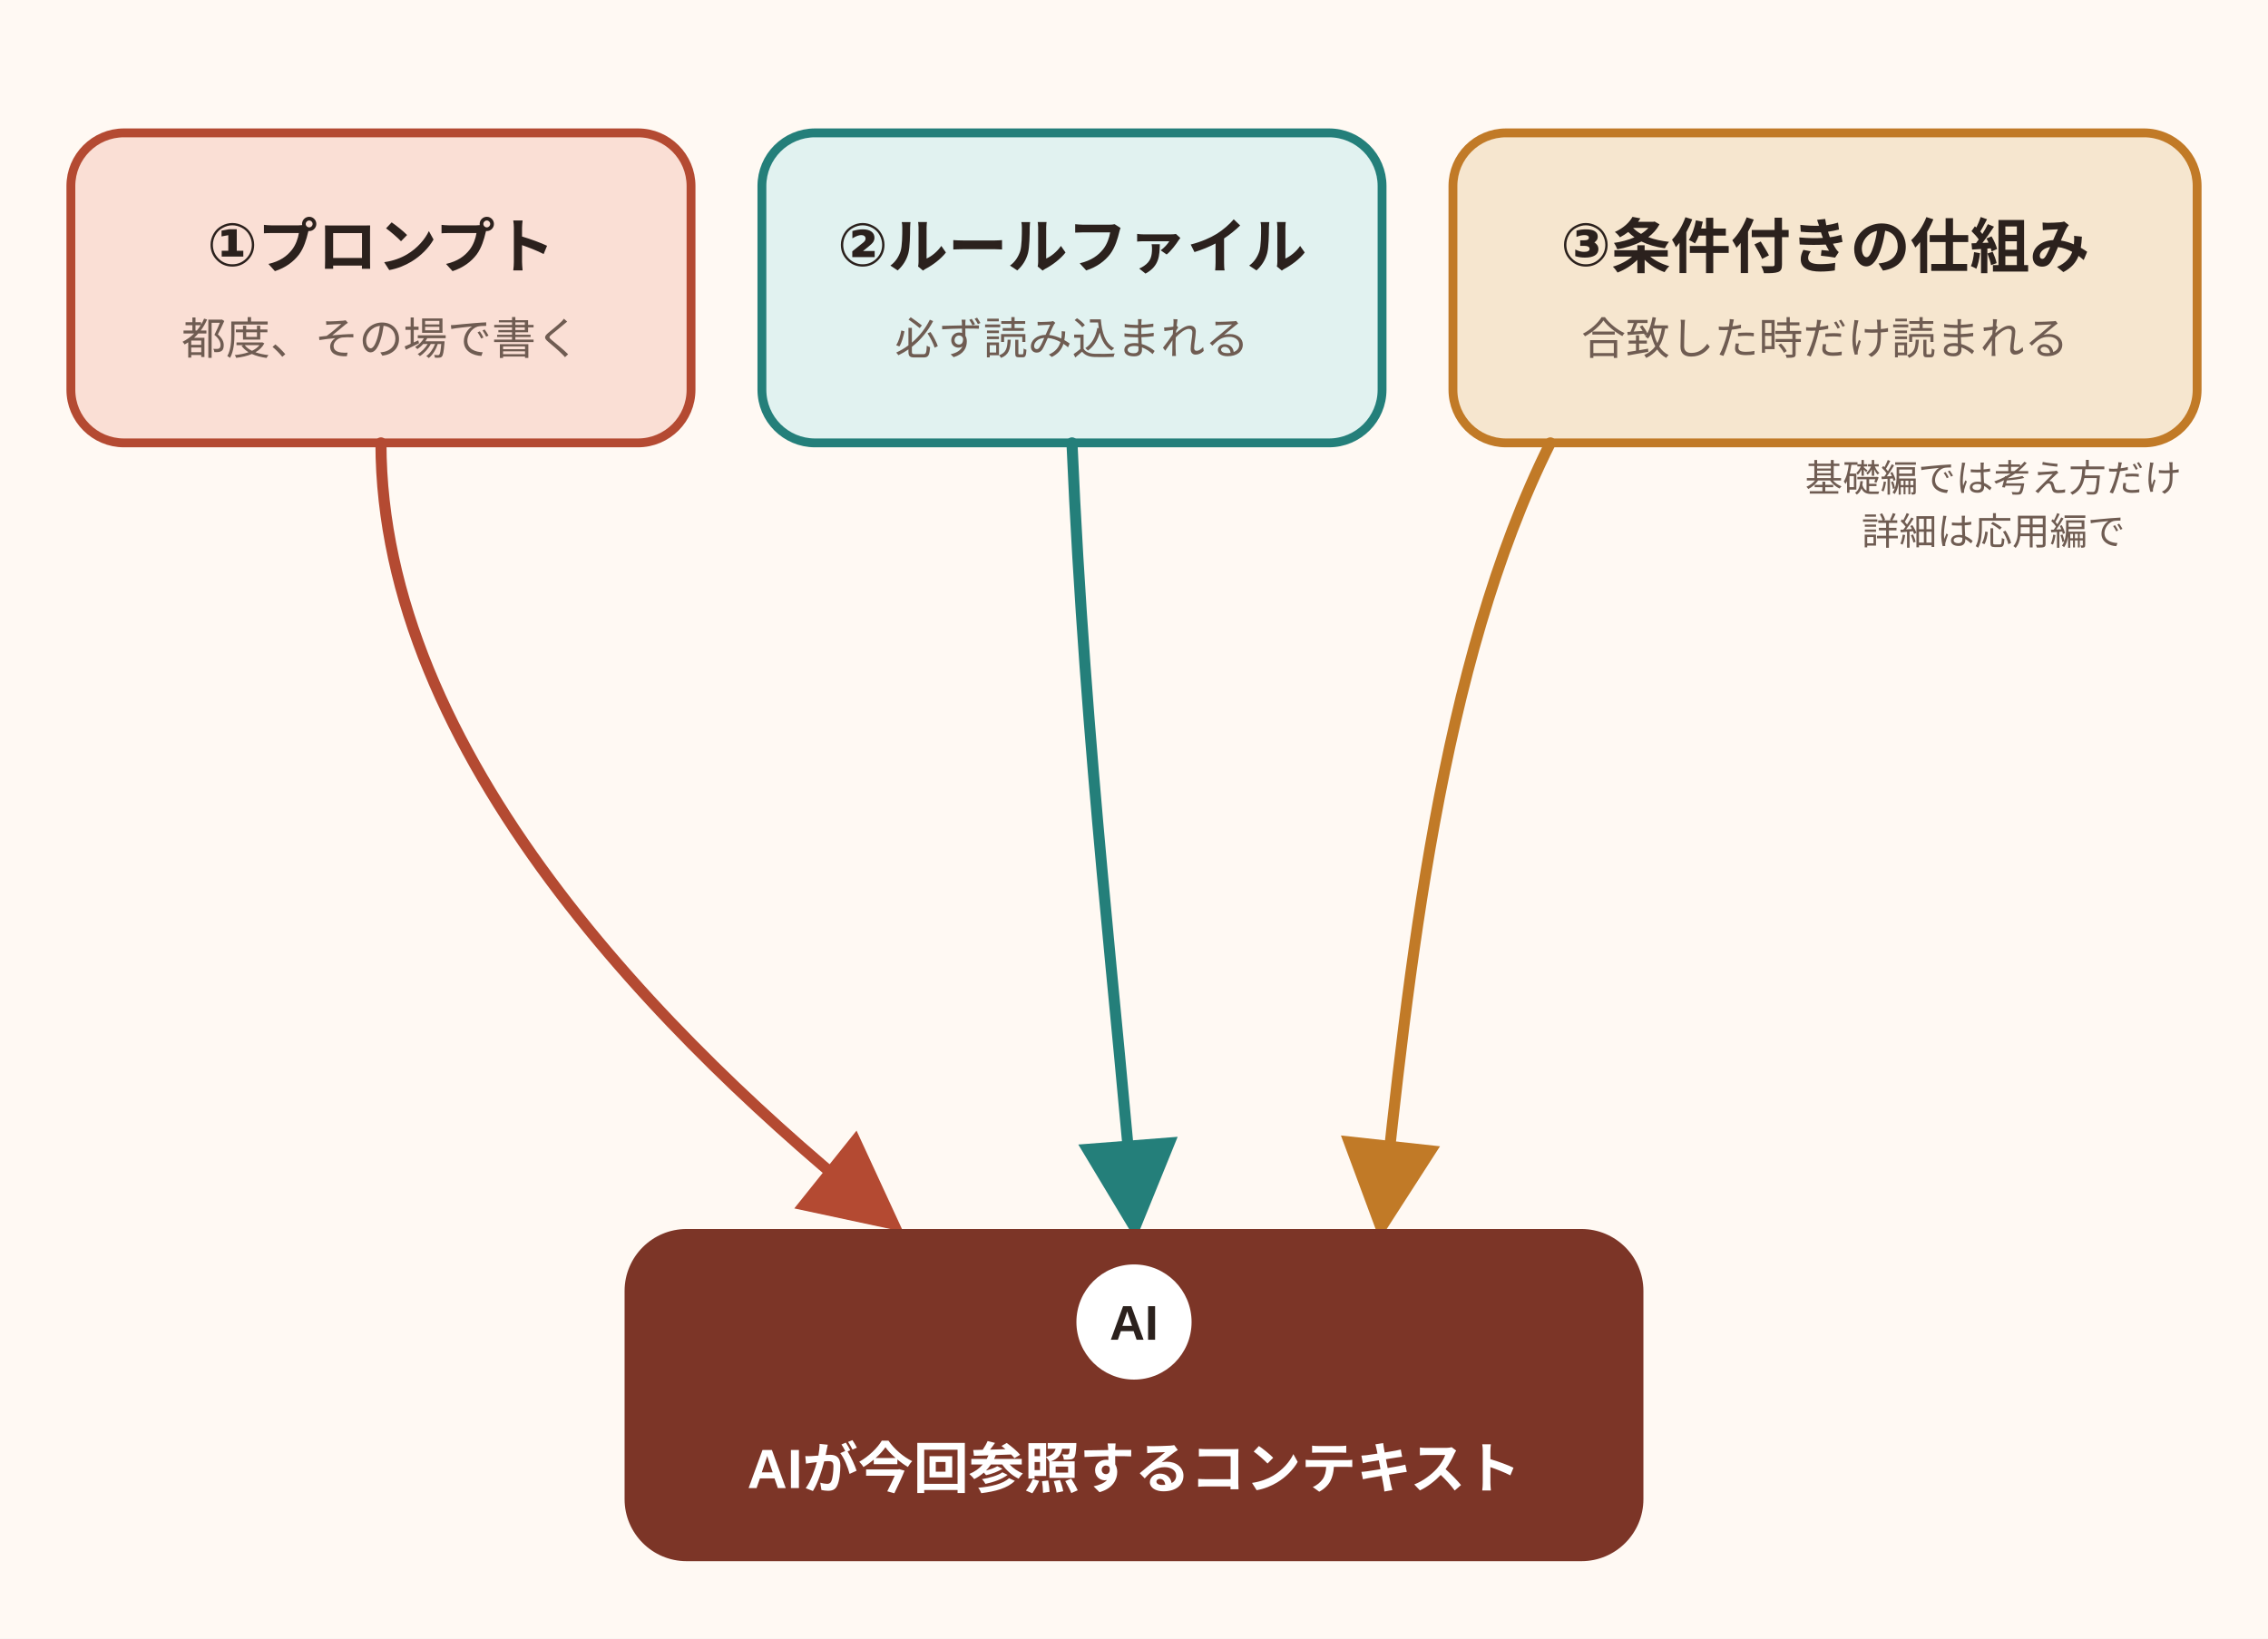
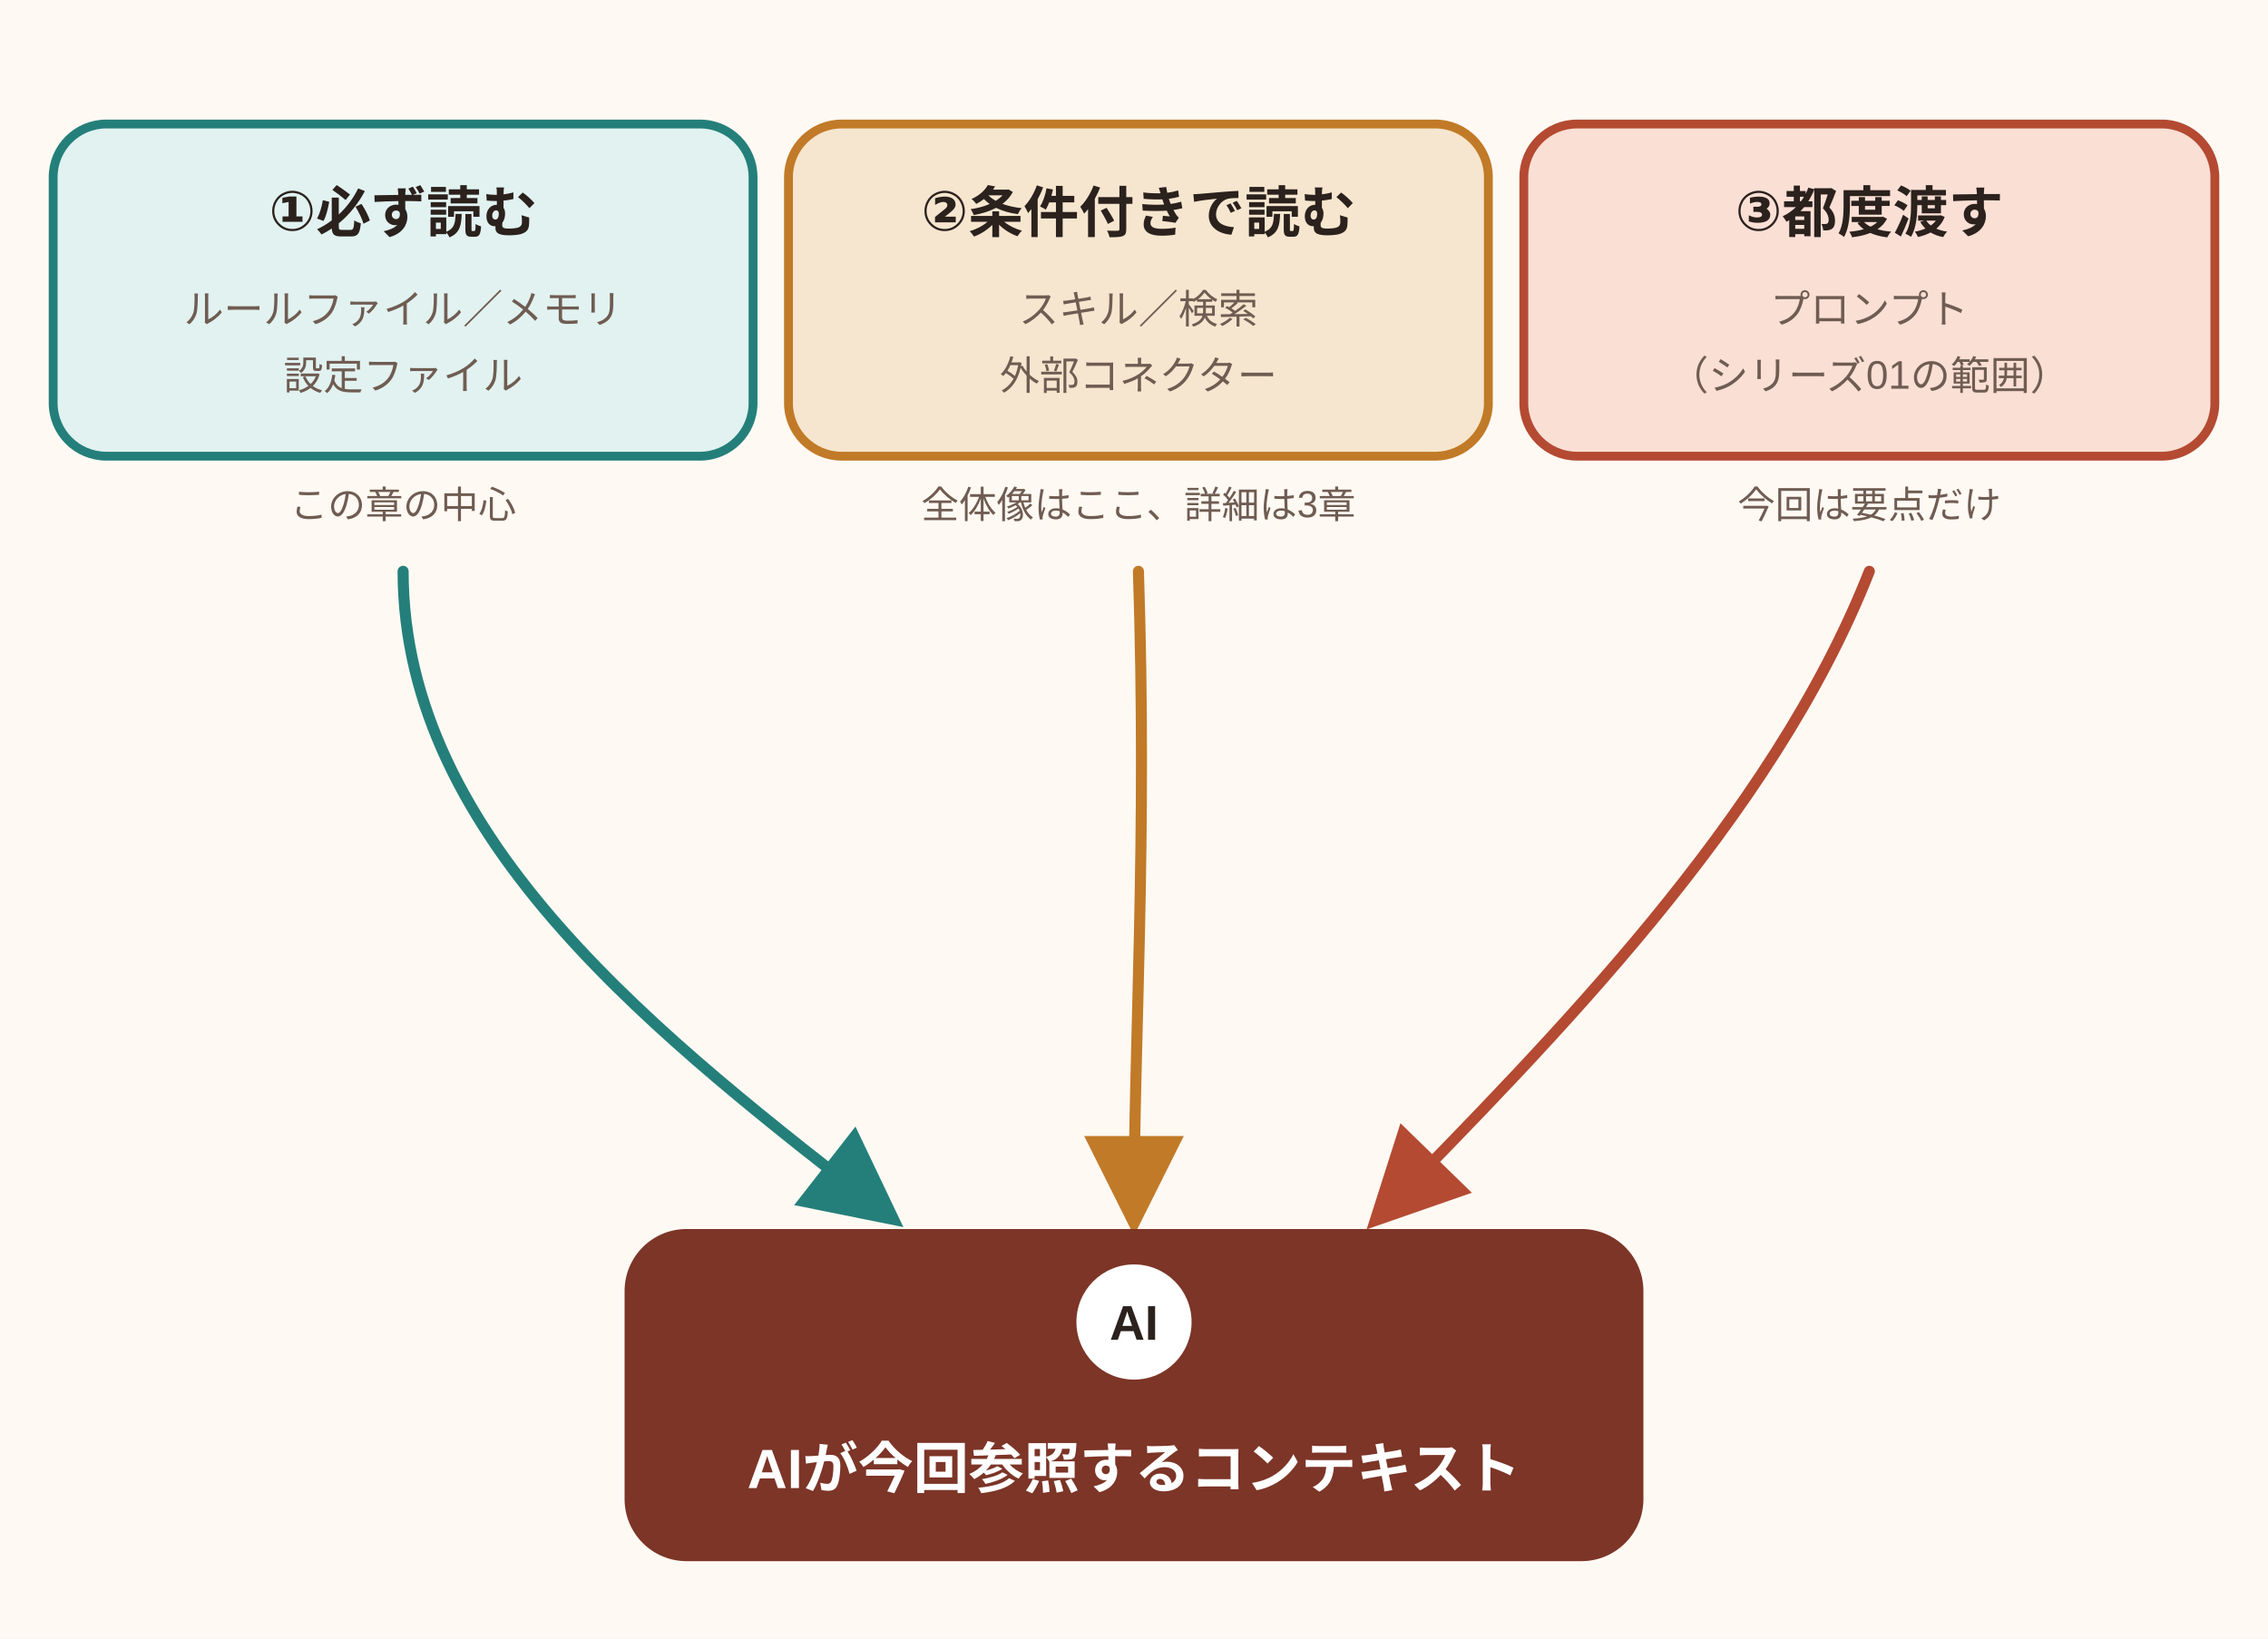
<svg xmlns="http://www.w3.org/2000/svg" width="1024" height="740" viewBox="0 0 1024 740">
  <defs>
    <style>
      text{font-family:'Hiragino Sans',Arial,sans-serif;fill:#2B211D}
      .h{font-weight:700}.m{fill:#6F5C52}.w{fill:#FFFFFF}
    </style>
-     <marker id="arrA" markerWidth="9" markerHeight="9" refX="7" refY="4.5" orient="auto">
-       <path d="M0,0 L9,4.5 L0,9 Z" fill="#B44A32" />
-     </marker>
    <marker id="arrT" markerWidth="9" markerHeight="9" refX="7" refY="4.5" orient="auto">
      <path d="M0,0 L9,4.5 L0,9 Z" fill="#247F7A" />
    </marker>
    <marker id="arrG" markerWidth="9" markerHeight="9" refX="7" refY="4.5" orient="auto">
      <path d="M0,0 L9,4.5 L0,9 Z" fill="#C17A27" />
    </marker>
+     <marker id="arrA" markerWidth="9" markerHeight="9" refX="7" refY="4.5" orient="auto">
+       <path d="M0,0 L9,4.5 L0,9 Z" fill="#B44A32" />
+     </marker>
  </defs>
  <rect width="1024" height="740" fill="#FFF9F3" />
-   <rect x="32" y="60" width="280" height="140" rx="24" fill="#FADFD5" stroke="#B44A32" stroke-width="4" />
-   <text x="172" y="120" text-anchor="middle" class="h" font-size="27" fill="#B44A32">①プロンプト</text>
-   <text x="172" y="160" text-anchor="middle" class="m" font-size="20">都度、その場で書く</text>
-   <rect x="344" y="60" width="280" height="140" rx="24" fill="#E1F2F0" stroke="#247F7A" stroke-width="4" />
-   <text x="484" y="120" text-anchor="middle" class="h" font-size="27" fill="#247F7A">②ルールファイル</text>
-   <text x="484" y="160" text-anchor="middle" class="m" font-size="20">必ず読み込まれる</text>
-   <rect x="656" y="60" width="336" height="140" rx="24" fill="#F6E6CF" stroke="#C17A27" stroke-width="4" />
-   <text x="824" y="120" text-anchor="middle" class="h" font-size="27">③条件付きの仕組み</text>
-   <text x="824" y="160" text-anchor="middle" class="m" font-size="20">合致した時だけ読まれる</text>
-   <text x="900" y="222" text-anchor="middle" class="m" font-size="17">基礎編では考え方だけ</text>
-   <text x="900" y="246" text-anchor="middle" class="m" font-size="17">詳細は応用編で</text>
-   <path d="M172 200 C172 340 300 470 400 550" fill="none" stroke="#B44A32" stroke-width="5" stroke-linecap="round" marker-end="url(#arrA)" />
-   <path d="M484 200 C490 340 505 460 512 550" fill="none" stroke="#247F7A" stroke-width="5" stroke-linecap="round" marker-end="url(#arrT)" />
-   <path d="M700 200 C650 300 636 440 624 550" fill="none" stroke="#C17A27" stroke-width="5" stroke-linecap="round" marker-end="url(#arrG)" />
+   <rect x="24" y="56" width="316" height="150" rx="24" fill="#E1F2F0" stroke="#247F7A" stroke-width="4" />
+   <text x="182" y="104" text-anchor="middle" class="h" font-size="25" fill="#247F7A">①必ず読む</text>
+   <text x="182" y="146" text-anchor="middle" class="m" font-size="18">ルールファイル／メモリ</text>
+   <text x="182" y="176" text-anchor="middle" class="m" font-size="18">設定ファイル</text>
+   <text x="182" y="234" text-anchor="middle" class="m" font-size="17">この章の中心</text>
+   <rect x="356" y="56" width="316" height="150" rx="24" fill="#F6E6CF" stroke="#C17A27" stroke-width="4" />
+   <text x="514" y="104" text-anchor="middle" class="h" font-size="25" fill="#C17A27">②条件付きで読む</text>
+   <text x="514" y="146" text-anchor="middle" class="m" font-size="18">スキル／検索</text>
+   <text x="514" y="176" text-anchor="middle" class="m" font-size="18">外部コネクター</text>
+   <text x="514" y="234" text-anchor="middle" class="m" font-size="17">全体像はここ、詳細は3章</text>
+   <rect x="688" y="56" width="312" height="150" rx="24" fill="#FADFD5" stroke="#B44A32" stroke-width="4" />
+   <text x="844" y="104" text-anchor="middle" class="h" font-size="25" fill="#B44A32">③都度渡す</text>
+   <text x="844" y="146" text-anchor="middle" class="m" font-size="18">プロンプト</text>
+   <text x="844" y="176" text-anchor="middle" class="m" font-size="18">（シリーズ01の範囲）</text>
+   <text x="844" y="234" text-anchor="middle" class="m" font-size="17">今回は要点だけ</text>
+   <path d="M182 258 C182 380 300 470 400 548" fill="none" stroke="#247F7A" stroke-width="5" stroke-linecap="round" marker-end="url(#arrT)" />
+   <path d="M514 258 C518 380 512 470 512 548" fill="none" stroke="#C17A27" stroke-width="5" stroke-linecap="round" marker-end="url(#arrG)" />
+   <path d="M844 258 C800 370 700 470 624 548" fill="none" stroke="#B44A32" stroke-width="5" stroke-linecap="round" marker-end="url(#arrA)" />
  <rect x="282" y="555" width="460" height="150" rx="28" fill="#7C3527" />
  <circle cx="512" cy="597" r="26" fill="#FFFFFF" />
  <text x="512" y="605" text-anchor="middle" class="h" font-size="22" fill="#7C3527">AI</text>
  <text x="512" y="672" text-anchor="middle" class="h w" font-size="25">AIが今回参照するコンテキスト</text>
</svg>
